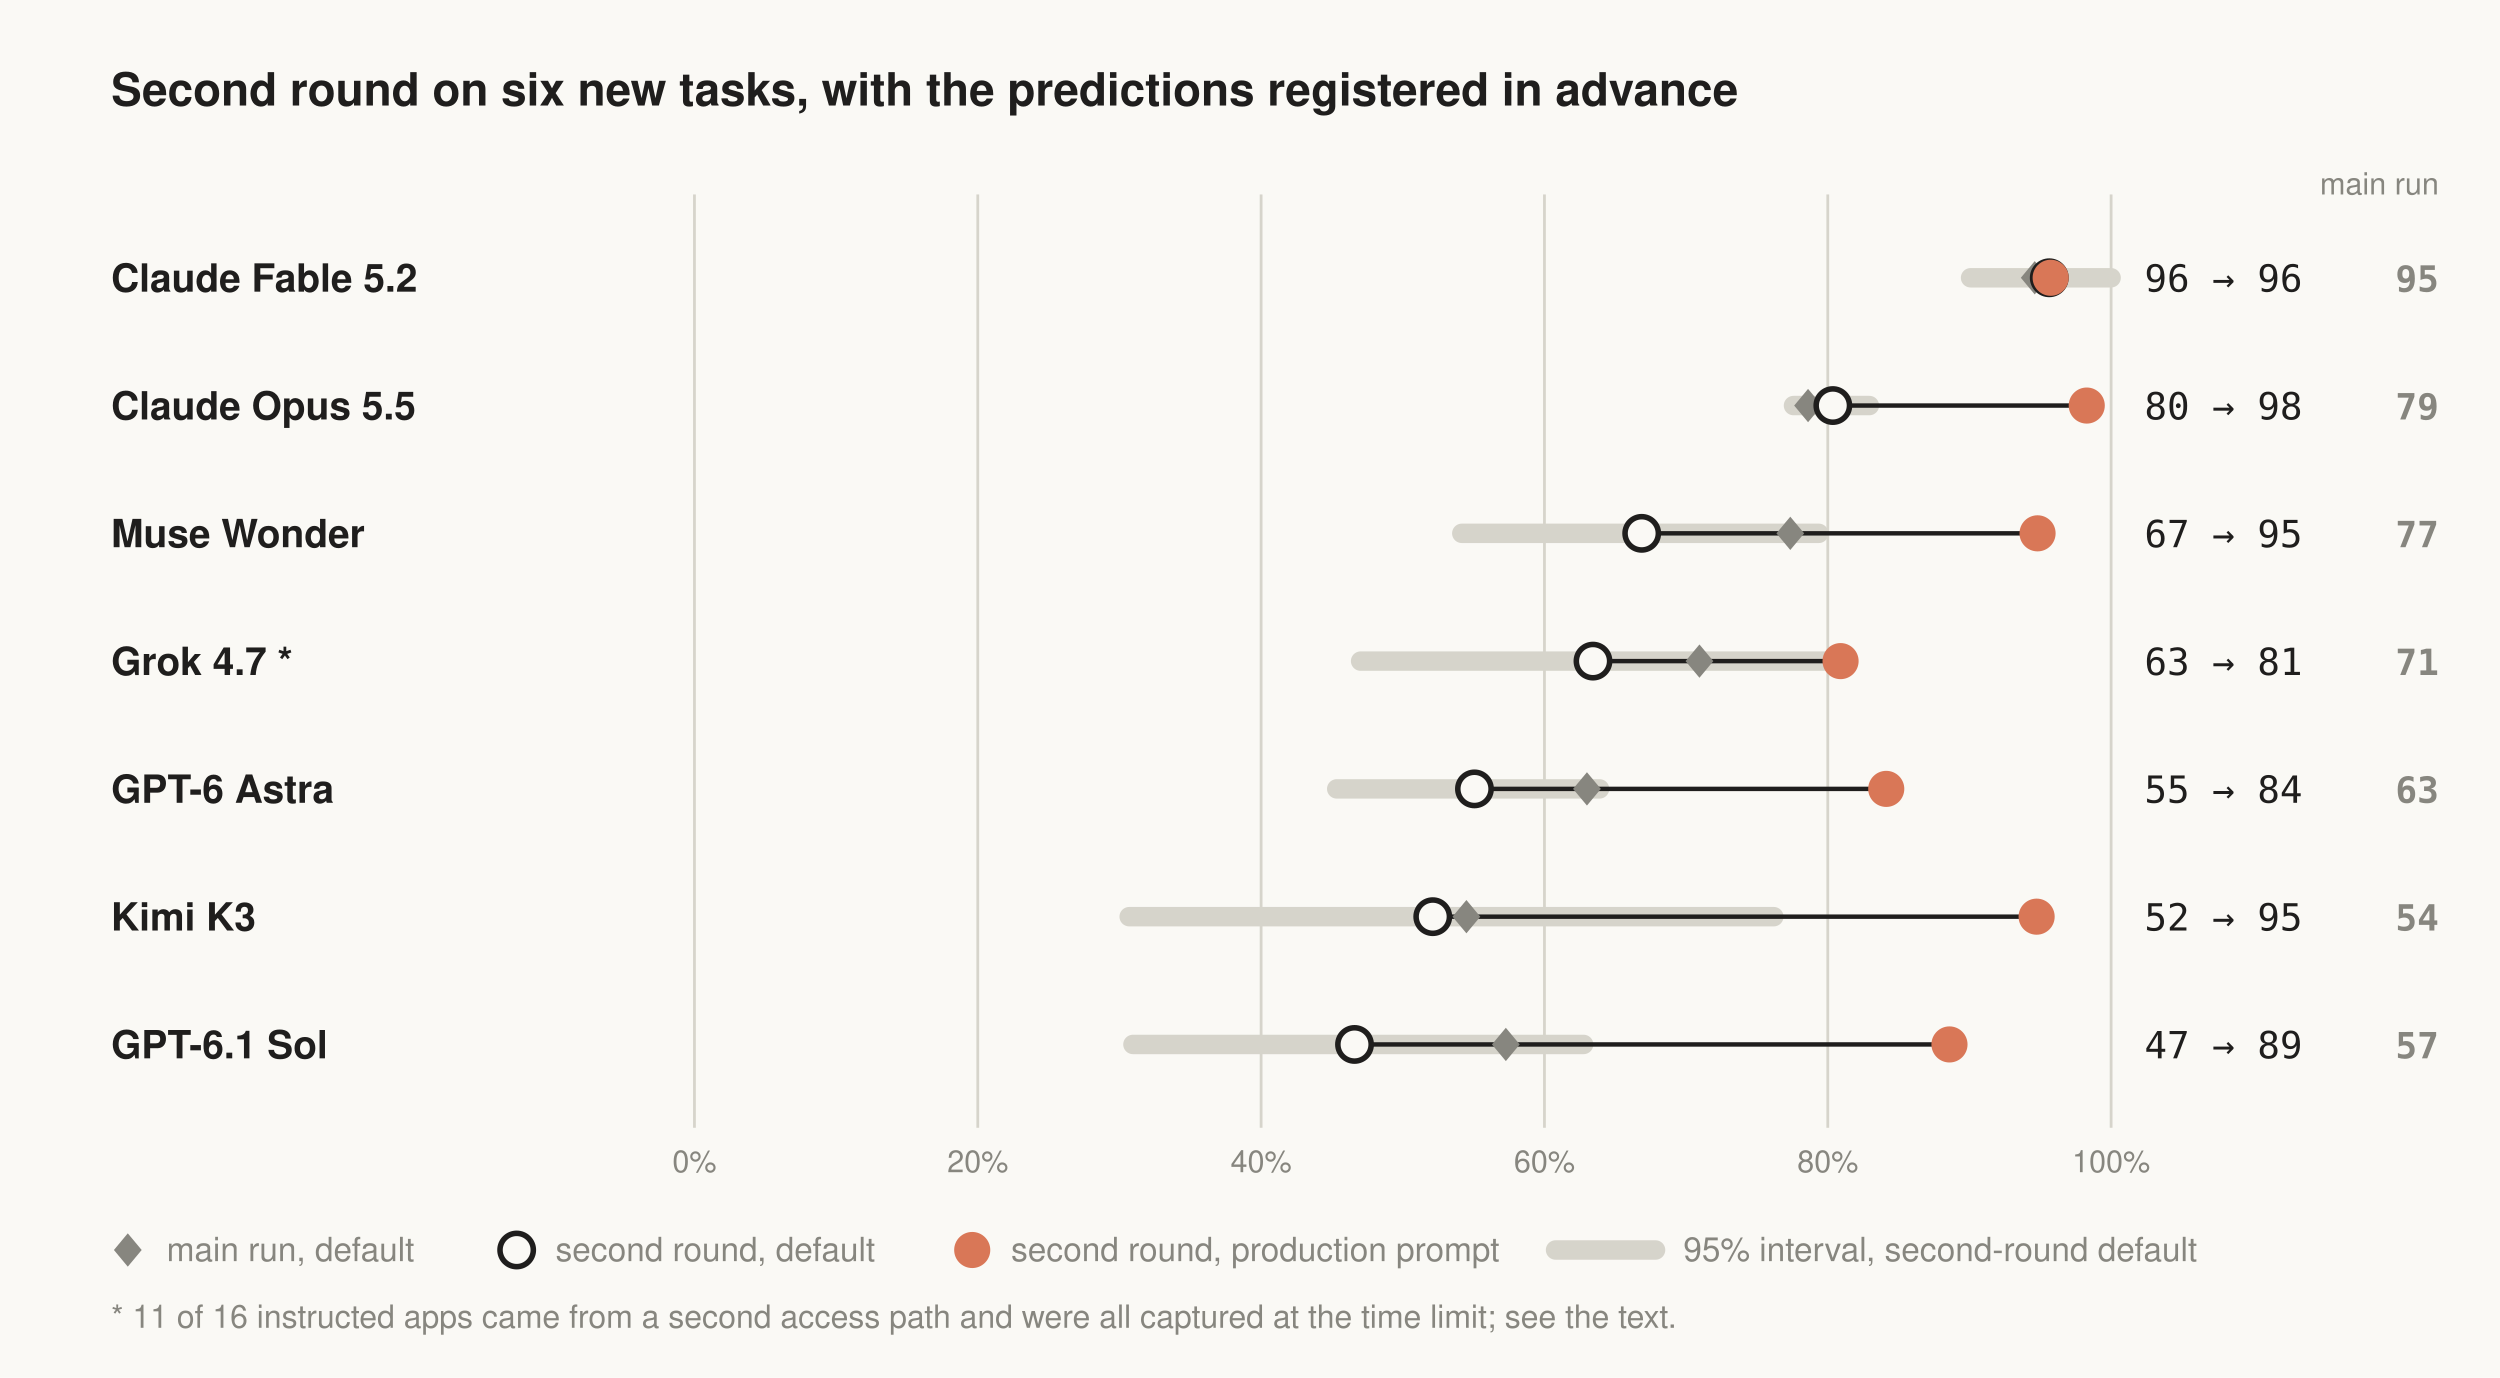
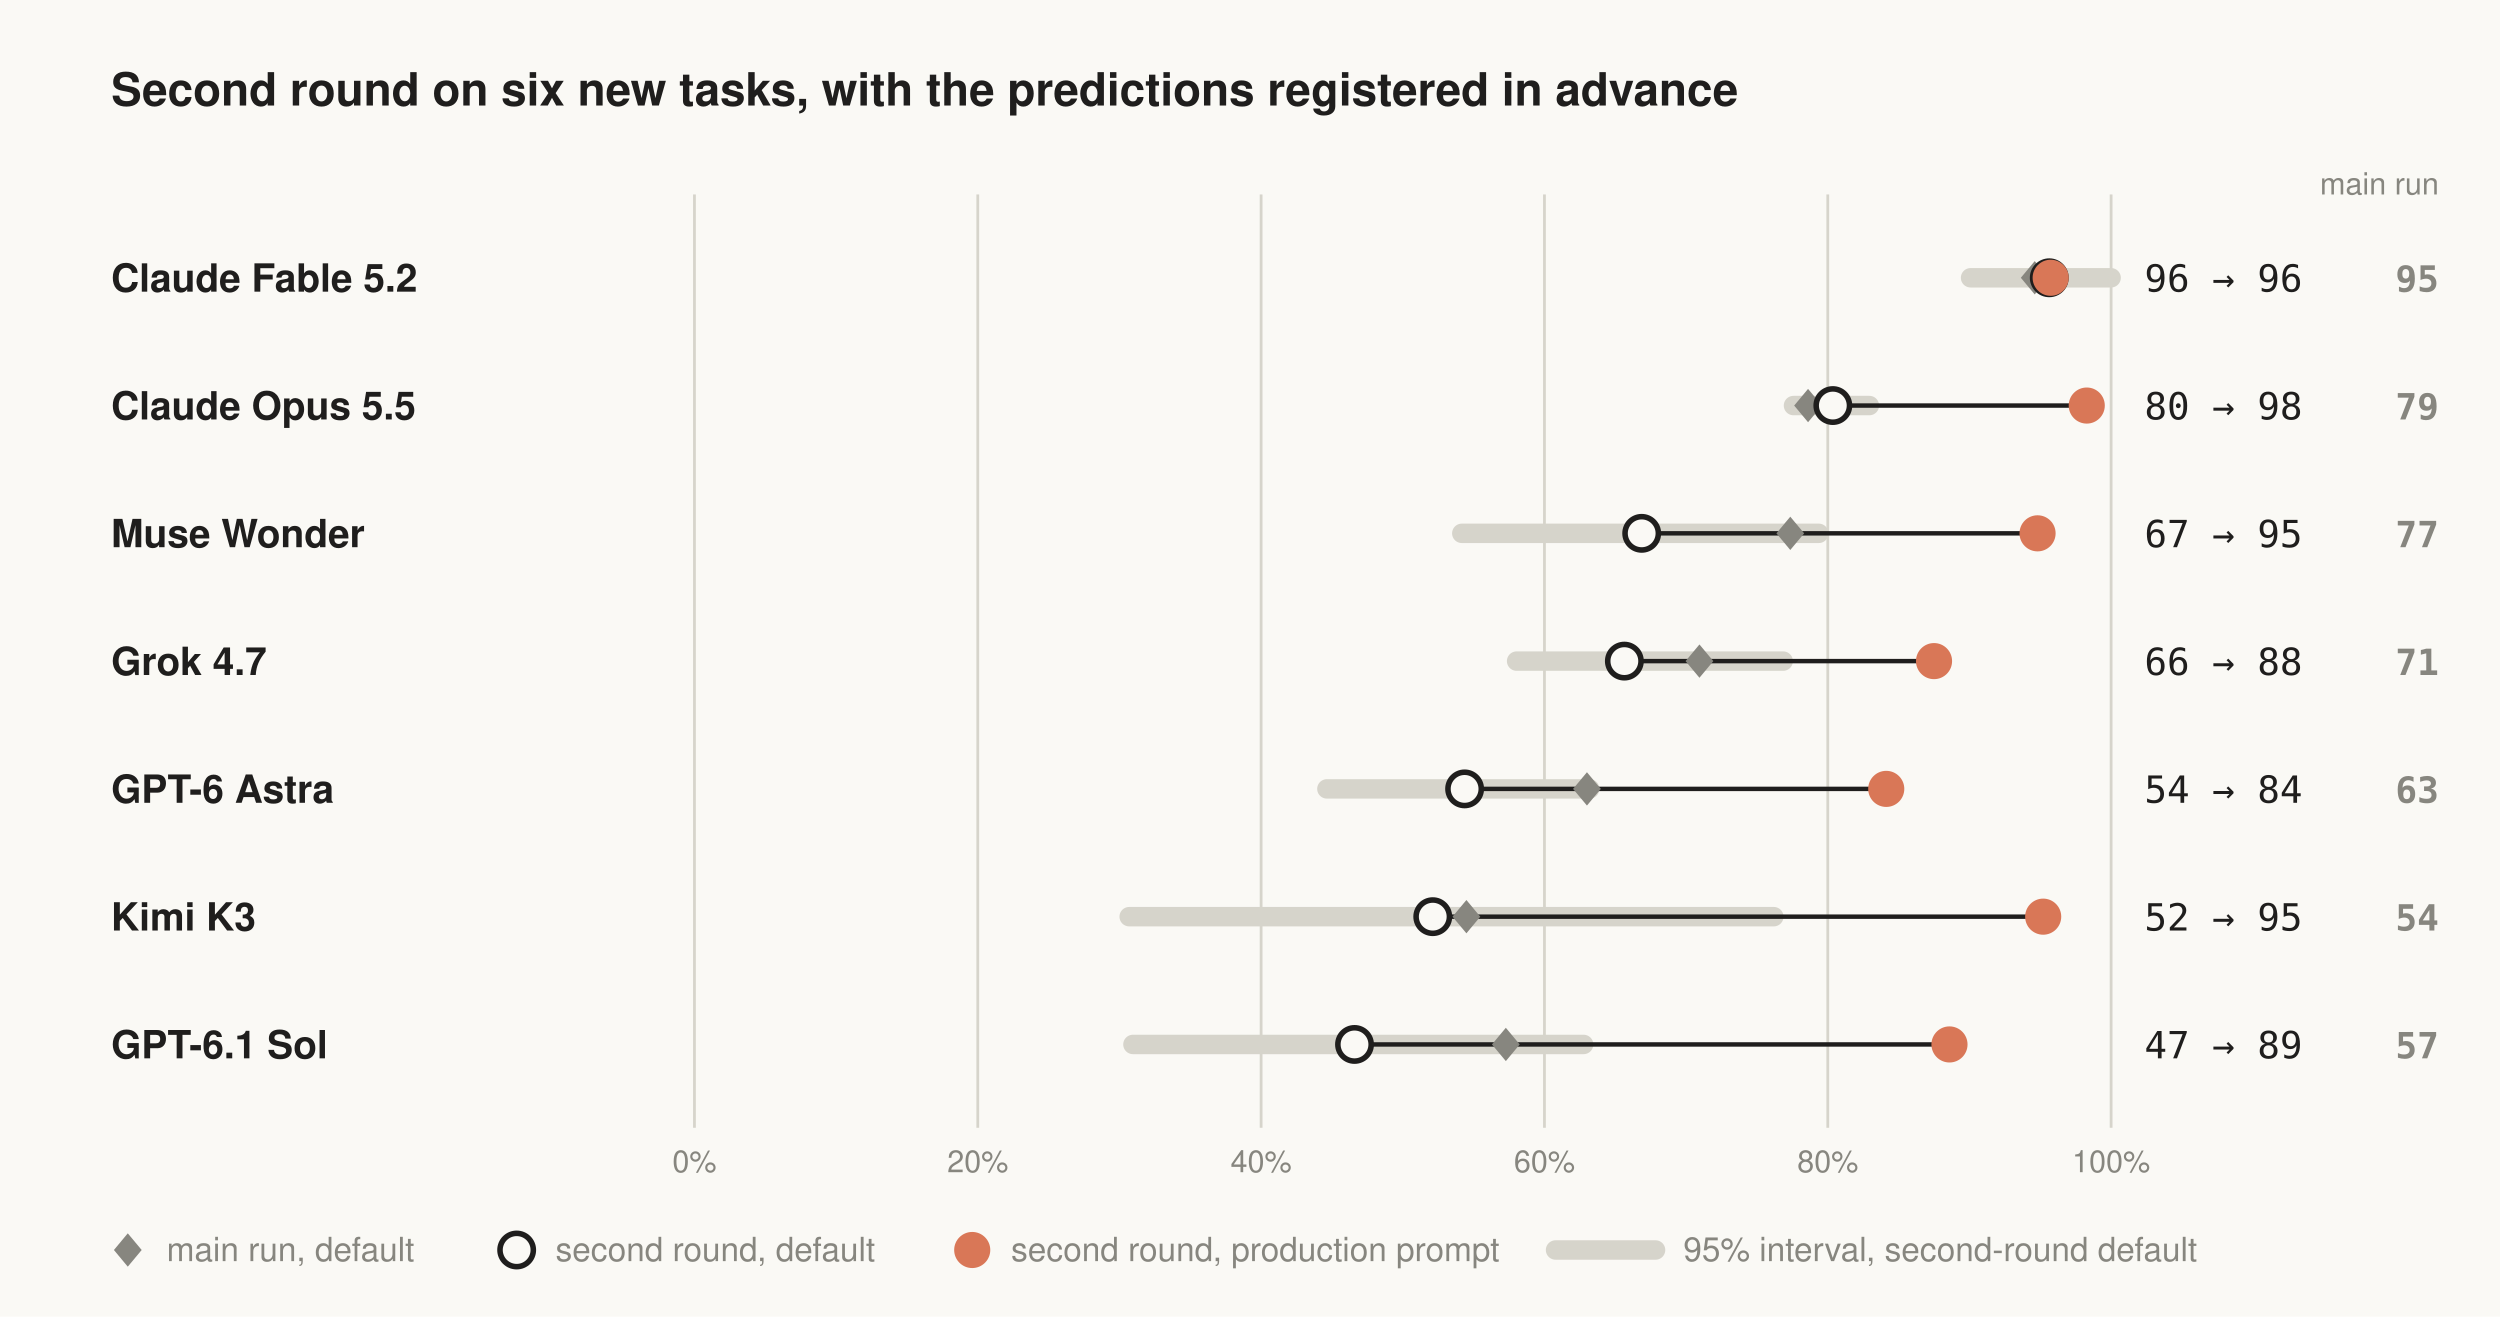
- <svg xmlns="http://www.w3.org/2000/svg" viewBox="0 0 900 496" width="900" height="496">
-   <rect width="900" height="496" fill="#faf9f5" />
+ <svg xmlns="http://www.w3.org/2000/svg" viewBox="0 0 900 474" width="900" height="474">
+   <rect width="900" height="474" fill="#faf9f5" />
  <defs>
    <marker id="a" viewBox="0 0 10 10" refX="9" refY="5" markerWidth="7" markerHeight="7" orient="auto">
      <path d="M0,0 L10,5 L0,10 z" fill="#1f1e1d" />
    </marker>
    <marker id="am" viewBox="0 0 10 10" refX="9" refY="5" markerWidth="7" markerHeight="7" orient="auto">
      <path d="M0,0 L10,5 L0,10 z" fill="#87867f" />
    </marker>
  </defs>
  <text x="40" y="38" font-size="16.5" fill="#1f1e1d" text-anchor="start" font-weight="600" font-family="ui-sans-serif,-apple-system,Helvetica,Arial,sans-serif">Second round on six new tasks, with the predictions registered in advance</text>
  <line x1="250.0" y1="70" x2="250.0" y2="406" stroke="#d6d4cb" stroke-width="1" />
  <text x="250.0" y="422" font-size="11" fill="#87867f" text-anchor="middle" font-weight="400" font-family="ui-sans-serif,-apple-system,Helvetica,Arial,sans-serif">0%</text>
  <line x1="352.0" y1="70" x2="352.0" y2="406" stroke="#d6d4cb" stroke-width="1" />
  <text x="352.0" y="422" font-size="11" fill="#87867f" text-anchor="middle" font-weight="400" font-family="ui-sans-serif,-apple-system,Helvetica,Arial,sans-serif">20%</text>
  <line x1="454.0" y1="70" x2="454.0" y2="406" stroke="#d6d4cb" stroke-width="1" />
  <text x="454.0" y="422" font-size="11" fill="#87867f" text-anchor="middle" font-weight="400" font-family="ui-sans-serif,-apple-system,Helvetica,Arial,sans-serif">40%</text>
  <line x1="556.0" y1="70" x2="556.0" y2="406" stroke="#d6d4cb" stroke-width="1" />
  <text x="556.0" y="422" font-size="11" fill="#87867f" text-anchor="middle" font-weight="400" font-family="ui-sans-serif,-apple-system,Helvetica,Arial,sans-serif">60%</text>
  <line x1="658.0" y1="70" x2="658.0" y2="406" stroke="#d6d4cb" stroke-width="1" />
  <text x="658.0" y="422" font-size="11" fill="#87867f" text-anchor="middle" font-weight="400" font-family="ui-sans-serif,-apple-system,Helvetica,Arial,sans-serif">80%</text>
  <line x1="760.0" y1="70" x2="760.0" y2="406" stroke="#d6d4cb" stroke-width="1" />
  <text x="760.0" y="422" font-size="11" fill="#87867f" text-anchor="middle" font-weight="400" font-family="ui-sans-serif,-apple-system,Helvetica,Arial,sans-serif">100%</text>
  <text x="40" y="105" font-size="14" fill="#1f1e1d" text-anchor="start" font-weight="600" font-family="ui-sans-serif,-apple-system,Helvetica,Arial,sans-serif">Claude Fable 5.2</text>
  <line x1="709.405" y1="100" x2="760.0" y2="100" stroke="#d6d4cb" stroke-width="7" stroke-linecap="round" />
  <line x1="737.738" y1="100" x2="738.244" y2="100" stroke="#1f1e1d" stroke-width="1.6" />
  <path d="M732.5,94 l5,6 l-5,6 l-5,-6 z" fill="#87867f" />
  <circle cx="737.738" cy="100" r="6" fill="#faf9f5" stroke="#1f1e1d" stroke-width="2" />
  <circle cx="738.244" cy="100" r="6.5" fill="#d97757" />
  <text x="772" y="105" font-size="13.5" fill="#1f1e1d" text-anchor="start" font-weight="400" font-family="ui-monospace,SFMono-Regular,Menlo,monospace">96 → 96</text>
  <text x="878" y="105" font-size="13" fill="#87867f" text-anchor="end" font-weight="600" font-family="ui-monospace,SFMono-Regular,Menlo,monospace">95</text>
  <text x="40" y="151" font-size="14" fill="#1f1e1d" text-anchor="start" font-weight="600" font-family="ui-sans-serif,-apple-system,Helvetica,Arial,sans-serif">Claude Opus 5.5</text>
  <line x1="645.655" y1="146" x2="672.976" y2="146" stroke="#d6d4cb" stroke-width="7" stroke-linecap="round" />
  <line x1="659.821" y1="146" x2="751.23" y2="146" stroke="#1f1e1d" stroke-width="1.6" />
  <path d="M650.9,140 l5,6 l-5,6 l-5,-6 z" fill="#87867f" />
  <circle cx="659.821" cy="146" r="6" fill="#faf9f5" stroke="#1f1e1d" stroke-width="2" />
  <circle cx="751.23" cy="146" r="6.5" fill="#d97757" />
  <text x="772" y="151" font-size="13.5" fill="#1f1e1d" text-anchor="start" font-weight="400" font-family="ui-monospace,SFMono-Regular,Menlo,monospace">80 → 98</text>
  <text x="878" y="151" font-size="13" fill="#87867f" text-anchor="end" font-weight="600" font-family="ui-monospace,SFMono-Regular,Menlo,monospace">79</text>
  <text x="40" y="197" font-size="14" fill="#1f1e1d" text-anchor="start" font-weight="600" font-family="ui-sans-serif,-apple-system,Helvetica,Arial,sans-serif">Muse Wonder</text>
  <line x1="526.25" y1="192" x2="654.762" y2="192" stroke="#d6d4cb" stroke-width="7" stroke-linecap="round" />
  <line x1="591.012" y1="192" x2="733.522" y2="192" stroke="#1f1e1d" stroke-width="1.6" />
  <path d="M644.5,186 l5,6 l-5,6 l-5,-6 z" fill="#87867f" />
  <circle cx="591.012" cy="192" r="6" fill="#faf9f5" stroke="#1f1e1d" stroke-width="2" />
  <circle cx="733.522" cy="192" r="6.5" fill="#d97757" />
  <text x="772" y="197" font-size="13.5" fill="#1f1e1d" text-anchor="start" font-weight="400" font-family="ui-monospace,SFMono-Regular,Menlo,monospace">67 → 95</text>
  <text x="878" y="197" font-size="13" fill="#87867f" text-anchor="end" font-weight="600" font-family="ui-monospace,SFMono-Regular,Menlo,monospace">77</text>
-   <text x="40" y="243" font-size="14" fill="#1f1e1d" text-anchor="start" font-weight="600" font-family="ui-sans-serif,-apple-system,Helvetica,Arial,sans-serif">Grok 4.7 *</text>
-   <line x1="489.821" y1="238" x2="662.52" y2="238" stroke="#d6d4cb" stroke-width="7" stroke-linecap="round" />
-   <line x1="573.472" y1="238" x2="662.604" y2="238" stroke="#1f1e1d" stroke-width="1.6" />
+   <text x="40" y="243" font-size="14" fill="#1f1e1d" text-anchor="start" font-weight="600" font-family="ui-sans-serif,-apple-system,Helvetica,Arial,sans-serif">Grok 4.7</text>
+   <line x1="545.982" y1="238" x2="641.944" y2="238" stroke="#d6d4cb" stroke-width="7" stroke-linecap="round" />
+   <line x1="584.772" y1="238" x2="696.25" y2="238" stroke="#1f1e1d" stroke-width="1.6" />
  <path d="M611.8,232 l5,6 l-5,6 l-5,-6 z" fill="#87867f" />
-   <circle cx="573.472" cy="238" r="6" fill="#faf9f5" stroke="#1f1e1d" stroke-width="2" />
-   <circle cx="662.604" cy="238" r="6.5" fill="#d97757" />
-   <text x="772" y="243" font-size="13.5" fill="#1f1e1d" text-anchor="start" font-weight="400" font-family="ui-monospace,SFMono-Regular,Menlo,monospace">63 → 81</text>
+   <circle cx="584.772" cy="238" r="6" fill="#faf9f5" stroke="#1f1e1d" stroke-width="2" />
+   <circle cx="696.25" cy="238" r="6.5" fill="#d97757" />
+   <text x="772" y="243" font-size="13.5" fill="#1f1e1d" text-anchor="start" font-weight="400" font-family="ui-monospace,SFMono-Regular,Menlo,monospace">66 → 88</text>
  <text x="878" y="243" font-size="13" fill="#87867f" text-anchor="end" font-weight="600" font-family="ui-monospace,SFMono-Regular,Menlo,monospace">71</text>
  <text x="40" y="289" font-size="14" fill="#1f1e1d" text-anchor="start" font-weight="600" font-family="ui-sans-serif,-apple-system,Helvetica,Arial,sans-serif">GPT-6 Astra</text>
-   <line x1="481.22" y1="284" x2="575.833" y2="284" stroke="#d6d4cb" stroke-width="7" stroke-linecap="round" />
-   <line x1="530.804" y1="284" x2="679.048" y2="284" stroke="#1f1e1d" stroke-width="1.6" />
+   <line x1="477.679" y1="284" x2="572.292" y2="284" stroke="#d6d4cb" stroke-width="7" stroke-linecap="round" />
+   <line x1="527.262" y1="284" x2="679.048" y2="284" stroke="#1f1e1d" stroke-width="1.6" />
  <path d="M571.3,278 l5,6 l-5,6 l-5,-6 z" fill="#87867f" />
-   <circle cx="530.804" cy="284" r="6" fill="#faf9f5" stroke="#1f1e1d" stroke-width="2" />
+   <circle cx="527.262" cy="284" r="6" fill="#faf9f5" stroke="#1f1e1d" stroke-width="2" />
  <circle cx="679.048" cy="284" r="6.5" fill="#d97757" />
-   <text x="772" y="289" font-size="13.5" fill="#1f1e1d" text-anchor="start" font-weight="400" font-family="ui-monospace,SFMono-Regular,Menlo,monospace">55 → 84</text>
+   <text x="772" y="289" font-size="13.5" fill="#1f1e1d" text-anchor="start" font-weight="400" font-family="ui-monospace,SFMono-Regular,Menlo,monospace">54 → 84</text>
  <text x="878" y="289" font-size="13" fill="#87867f" text-anchor="end" font-weight="600" font-family="ui-monospace,SFMono-Regular,Menlo,monospace">63</text>
  <text x="40" y="335" font-size="14" fill="#1f1e1d" text-anchor="start" font-weight="600" font-family="ui-sans-serif,-apple-system,Helvetica,Arial,sans-serif">Kimi K3</text>
  <line x1="406.508" y1="330" x2="638.571" y2="330" stroke="#d6d4cb" stroke-width="7" stroke-linecap="round" />
-   <line x1="515.794" y1="330" x2="733.185" y2="330" stroke="#1f1e1d" stroke-width="1.6" />
+   <line x1="515.794" y1="330" x2="735.546" y2="330" stroke="#1f1e1d" stroke-width="1.6" />
  <path d="M527.9,324 l5,6 l-5,6 l-5,-6 z" fill="#87867f" />
  <circle cx="515.794" cy="330" r="6" fill="#faf9f5" stroke="#1f1e1d" stroke-width="2" />
-   <circle cx="733.185" cy="330" r="6.5" fill="#d97757" />
+   <circle cx="735.546" cy="330" r="6.5" fill="#d97757" />
  <text x="772" y="335" font-size="13.5" fill="#1f1e1d" text-anchor="start" font-weight="400" font-family="ui-monospace,SFMono-Regular,Menlo,monospace">52 → 95</text>
  <text x="878" y="335" font-size="13" fill="#87867f" text-anchor="end" font-weight="600" font-family="ui-monospace,SFMono-Regular,Menlo,monospace">54</text>
  <text x="40" y="381" font-size="14" fill="#1f1e1d" text-anchor="start" font-weight="600" font-family="ui-sans-serif,-apple-system,Helvetica,Arial,sans-serif">GPT-6.1 Sol</text>
  <line x1="407.857" y1="376" x2="570.099" y2="376" stroke="#d6d4cb" stroke-width="7" stroke-linecap="round" />
  <line x1="487.629" y1="376" x2="701.815" y2="376" stroke="#1f1e1d" stroke-width="1.6" />
  <path d="M542.1,370 l5,6 l-5,6 l-5,-6 z" fill="#87867f" />
  <circle cx="487.629" cy="376" r="6" fill="#faf9f5" stroke="#1f1e1d" stroke-width="2" />
  <circle cx="701.815" cy="376" r="6.5" fill="#d97757" />
  <text x="772" y="381" font-size="13.5" fill="#1f1e1d" text-anchor="start" font-weight="400" font-family="ui-monospace,SFMono-Regular,Menlo,monospace">47 → 89</text>
  <text x="878" y="381" font-size="13" fill="#87867f" text-anchor="end" font-weight="600" font-family="ui-monospace,SFMono-Regular,Menlo,monospace">57</text>
  <text x="878" y="70" font-size="11" fill="#87867f" text-anchor="end" font-weight="400" font-family="ui-sans-serif,-apple-system,Helvetica,Arial,sans-serif">main run</text>
  <path d="M46,444 l5,6 l-5,6 l-5,-6 z" fill="#87867f" />
  <text x="60" y="454" font-size="12" fill="#87867f" text-anchor="start" font-weight="400" font-family="ui-sans-serif,-apple-system,Helvetica,Arial,sans-serif">main run, default</text>
  <circle cx="186" cy="450" r="6" fill="#faf9f5" stroke="#1f1e1d" stroke-width="2" />
  <text x="200" y="454" font-size="12" fill="#87867f" text-anchor="start" font-weight="400" font-family="ui-sans-serif,-apple-system,Helvetica,Arial,sans-serif">second round, default</text>
  <circle cx="350" cy="450" r="6.5" fill="#d97757" />
  <text x="364" y="454" font-size="12" fill="#87867f" text-anchor="start" font-weight="400" font-family="ui-sans-serif,-apple-system,Helvetica,Arial,sans-serif">second round, production prompt</text>
  <line x1="560" y1="450" x2="596" y2="450" stroke="#d6d4cb" stroke-width="7" stroke-linecap="round" />
  <text x="606" y="454" font-size="12" fill="#87867f" text-anchor="start" font-weight="400" font-family="ui-sans-serif,-apple-system,Helvetica,Arial,sans-serif">95% interval, second-round default</text>
-   <text x="40" y="478" font-size="11.5" fill="#87867f" text-anchor="start" font-weight="400" font-family="ui-sans-serif,-apple-system,Helvetica,Arial,sans-serif">* 11 of 16 instructed apps came from a second access path and were all captured at the time limit; see the text.</text>
</svg>
